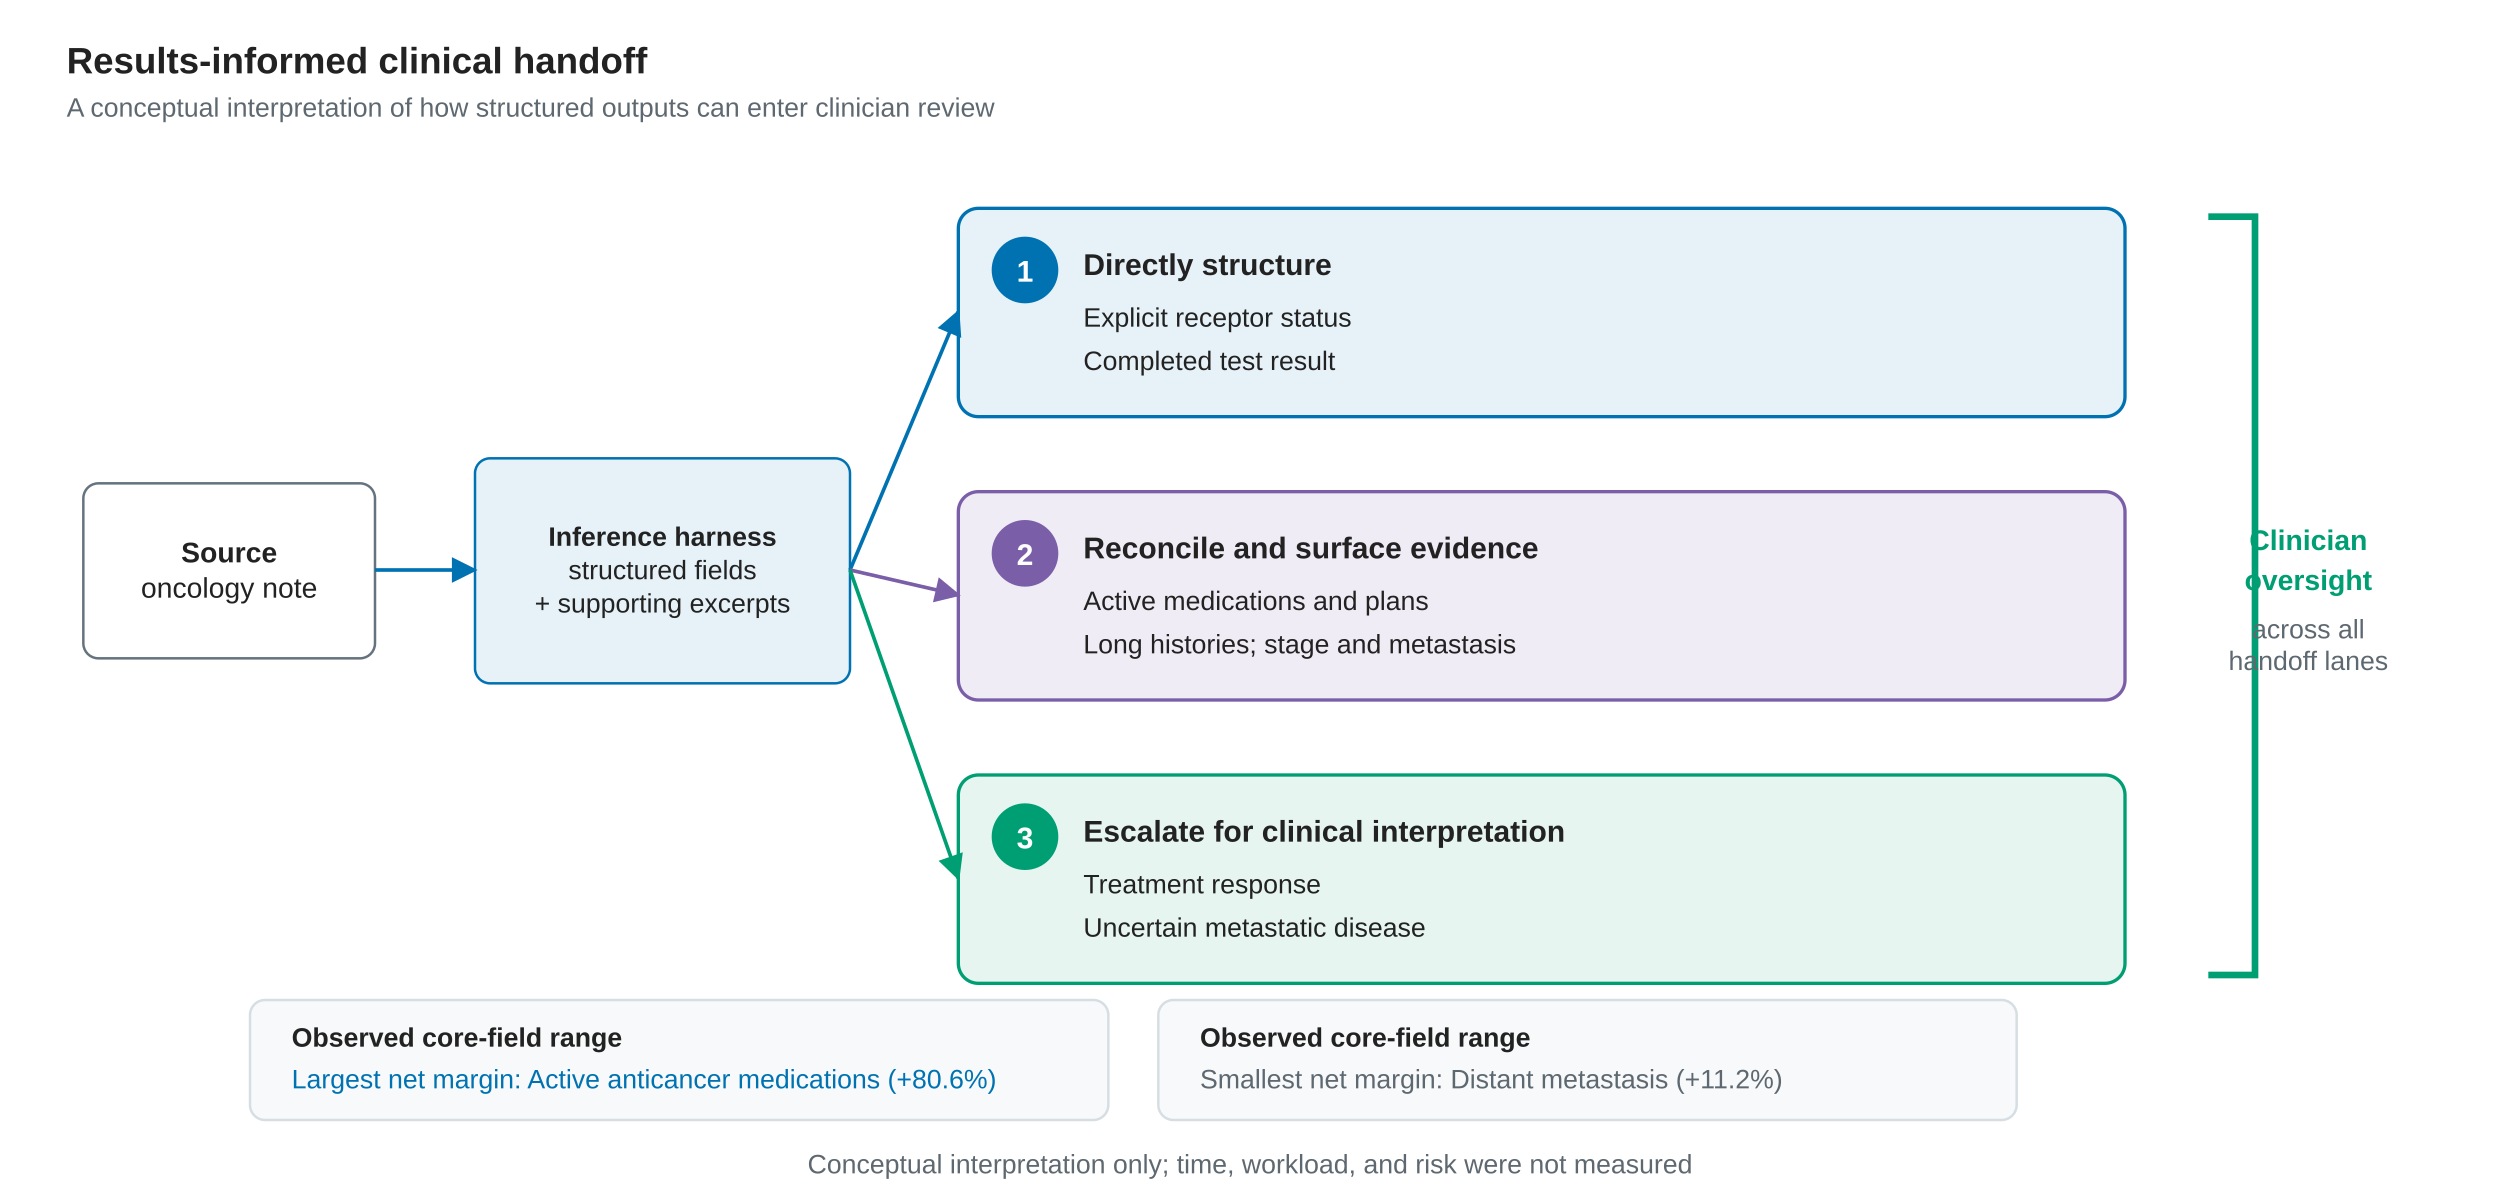
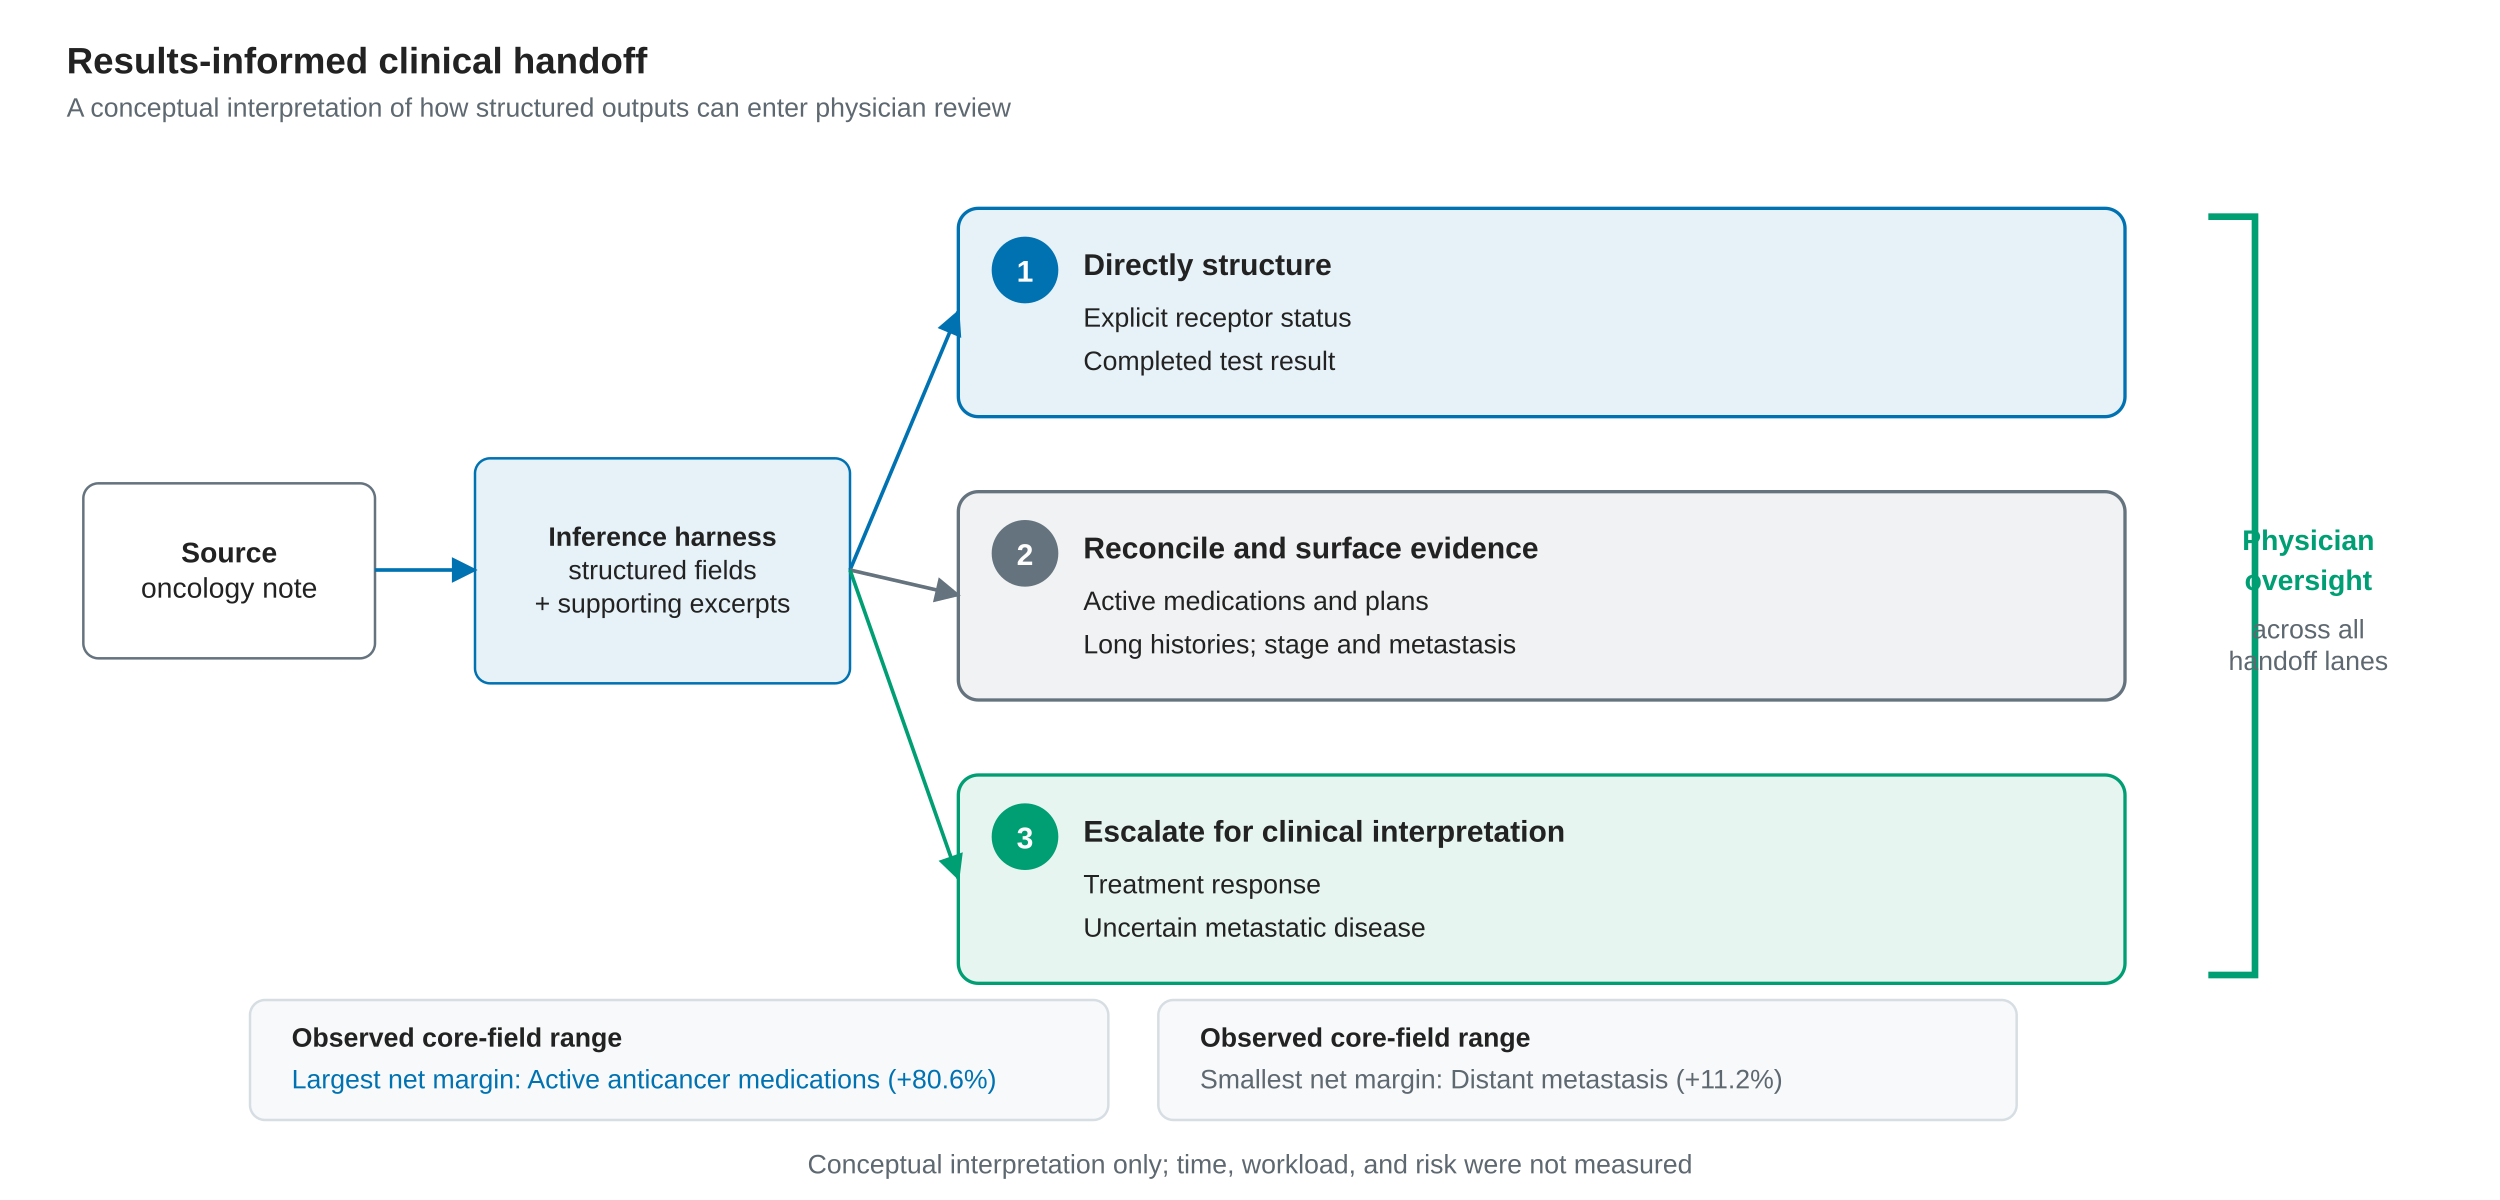
<svg xmlns="http://www.w3.org/2000/svg" width="1500" height="720" viewBox="0 0 1500 720">
-   <rect width="100%" height="100%" fill="white" />
+   <rect x="0" y="0" width="1500" height="720" fill="#FFFFFF" />
  <defs>
    <marker id="arrow" viewBox="0 0 10 10" refX="9" refY="5" markerWidth="7" markerHeight="7" orient="auto-start-reverse">
      <path d="M0 0 L10 5 L0 10 z" fill="#65737E" />
    </marker>
    <marker id="arrow-blue" viewBox="0 0 10 10" refX="9" refY="5" markerWidth="7" markerHeight="7" orient="auto-start-reverse">
      <path d="M0 0 L10 5 L0 10 z" fill="#0072B2" />
    </marker>
    <marker id="arrow-purple" viewBox="0 0 10 10" refX="9" refY="5" markerWidth="7" markerHeight="7" orient="auto-start-reverse">
      <path d="M0 0 L10 5 L0 10 z" fill="#7A5FA8" />
    </marker>
    <marker id="arrow-green" viewBox="0 0 10 10" refX="9" refY="5" markerWidth="7" markerHeight="7" orient="auto-start-reverse">
      <path d="M0 0 L10 5 L0 10 z" fill="#009E73" />
    </marker>
    <marker id="arrow-orange" viewBox="0 0 10 10" refX="9" refY="5" markerWidth="7" markerHeight="7" orient="auto-start-reverse">
      <path d="M0 0 L10 5 L0 10 z" fill="#D55E00" />
    </marker>
  </defs>
  <g font-family="Arial, Helvetica, sans-serif" fill="#222222">
    <text x="40.0" y="44.0" text-anchor="start" font-size="22" font-weight="700" fill="#222222">Results-informed clinical handoff</text>
-     <text x="40.0" y="70.0" text-anchor="start" font-size="16" font-weight="400" fill="#5E6870">A conceptual interpretation of how structured outputs can enter clinician review</text>
+     <text x="40.0" y="70.0" text-anchor="start" font-size="16" font-weight="400" fill="#5E6870">A conceptual interpretation of how structured outputs can enter physician review</text>
    <rect x="50.0" y="290.0" width="175.0" height="105.0" rx="9" fill="white" stroke="#65737E" stroke-width="1.5" />
    <text x="137.5" y="337.4" text-anchor="middle" font-size="17" font-weight="700" fill="#222222">Source</text>
    <text x="137.5" y="358.6" text-anchor="middle" font-size="17" font-weight="400" fill="#222222">oncology note</text>
    <rect x="285.0" y="275.0" width="225.0" height="135.0" rx="9" fill="#E7F2F8" stroke="#0072B2" stroke-width="1.5" />
    <text x="397.5" y="327.5" text-anchor="middle" font-size="16" font-weight="700" fill="#222222">Inference harness</text>
    <text x="397.5" y="347.5" text-anchor="middle" font-size="16" font-weight="400" fill="#222222">structured fields</text>
    <text x="397.5" y="367.5" text-anchor="middle" font-size="16" font-weight="400" fill="#222222">+ supporting excerpts</text>
    <line x1="225.0" y1="342.0" x2="285.0" y2="342.0" stroke="#0072B2" stroke-width="2.2" marker-end="url(#arrow-blue)" />
    <rect x="575.0" y="125.0" width="700.0" height="125.0" rx="12" fill="#E7F2F8" stroke="#0072B2" stroke-width="2" />
    <circle cx="615" cy="162" r="20" fill="#0072B2" />
    <text x="615.0" y="169.0" text-anchor="middle" font-size="18" font-weight="700" fill="white">1</text>
    <text x="650.0" y="165.0" text-anchor="start" font-size="18" font-weight="700" fill="#222222">Directly structure</text>
    <text x="650.0" y="196.0" text-anchor="start" font-size="16" font-weight="400" fill="#222222">Explicit receptor status</text>
    <text x="650.0" y="222.0" text-anchor="start" font-size="16" font-weight="400" fill="#222222">Completed test result</text>
    <line x1="510.0" y1="342.0" x2="575.0" y2="187.0" stroke="#0072B2" stroke-width="2.2" marker-end="url(#arrow-blue)" />
-     <rect x="575.0" y="295.0" width="700.0" height="125.0" rx="12" fill="#F0ECF5" stroke="#7A5FA8" stroke-width="2" />
-     <circle cx="615" cy="332" r="20" fill="#7A5FA8" />
+     <rect x="575.0" y="295.0" width="700.0" height="125.0" rx="12" fill="#F0F2F3" stroke="#65737E" stroke-width="2" />
+     <circle cx="615" cy="332" r="20" fill="#65737E" />
    <text x="615.0" y="339.0" text-anchor="middle" font-size="18" font-weight="700" fill="white">2</text>
    <text x="650.0" y="335.0" text-anchor="start" font-size="18" font-weight="700" fill="#222222">Reconcile and surface evidence</text>
    <text x="650.0" y="366.0" text-anchor="start" font-size="16" font-weight="400" fill="#222222">Active medications and plans</text>
    <text x="650.0" y="392.0" text-anchor="start" font-size="16" font-weight="400" fill="#222222">Long histories; stage and metastasis</text>
-     <line x1="510.0" y1="342.0" x2="575.0" y2="357.0" stroke="#7A5FA8" stroke-width="2.2" marker-end="url(#arrow-purple)" />
+     <line x1="510.0" y1="342.0" x2="575.0" y2="357.0" stroke="#65737E" stroke-width="2.2" marker-end="url(#arrow)" />
    <rect x="575.0" y="465.0" width="700.0" height="125.0" rx="12" fill="#E6F5F0" stroke="#009E73" stroke-width="2" />
    <circle cx="615" cy="502" r="20" fill="#009E73" />
    <text x="615.0" y="509.0" text-anchor="middle" font-size="18" font-weight="700" fill="white">3</text>
    <text x="650.0" y="505.0" text-anchor="start" font-size="18" font-weight="700" fill="#222222">Escalate for clinical interpretation</text>
    <text x="650.0" y="536.0" text-anchor="start" font-size="16" font-weight="400" fill="#222222">Treatment response</text>
    <text x="650.0" y="562.0" text-anchor="start" font-size="16" font-weight="400" fill="#222222">Uncertain metastatic disease</text>
    <line x1="510.0" y1="342.0" x2="575.0" y2="527.0" stroke="#009E73" stroke-width="2.2" marker-end="url(#arrow-green)" />
    <path d="M1325,130 h28 v455 h-28" fill="none" stroke="#009E73" stroke-width="4" />
-     <text x="1385.0" y="330.0" text-anchor="middle" font-size="17" font-weight="700" fill="#009E73">Clinician</text>
+     <text x="1385.0" y="330.0" text-anchor="middle" font-size="17" font-weight="700" fill="#009E73">Physician</text>
    <text x="1385.0" y="354.0" text-anchor="middle" font-size="17" font-weight="700" fill="#009E73">oversight</text>
    <text x="1385.0" y="383.0" text-anchor="middle" font-size="16" font-weight="400" fill="#5E6870">across all</text>
    <text x="1385.0" y="402.0" text-anchor="middle" font-size="16" font-weight="400" fill="#5E6870">handoff lanes</text>
    <rect x="150.0" y="600.0" width="515.0" height="72.0" rx="9" fill="#F7F9FA" stroke="#D7DEE3" stroke-width="1.5" />
    <text x="175.0" y="628.0" text-anchor="start" font-size="16" font-weight="700" fill="#222222">Observed core-field range</text>
    <text x="175.0" y="653.0" text-anchor="start" font-size="16" font-weight="400" fill="#0072B2">Largest net margin: Active anticancer medications (+80.6%)</text>
    <rect x="695.0" y="600.0" width="515.0" height="72.0" rx="9" fill="#F7F9FA" stroke="#D7DEE3" stroke-width="1.5" />
    <text x="720.0" y="628.0" text-anchor="start" font-size="16" font-weight="700" fill="#222222">Observed core-field range</text>
    <text x="720.0" y="653.0" text-anchor="start" font-size="16" font-weight="400" fill="#5E6870">Smallest net margin: Distant metastasis (+11.2%)</text>
    <text x="750.0" y="704.0" text-anchor="middle" font-size="16" font-weight="400" fill="#5E6870">Conceptual interpretation only; time, workload, and risk were not measured</text>
  </g>
</svg>
